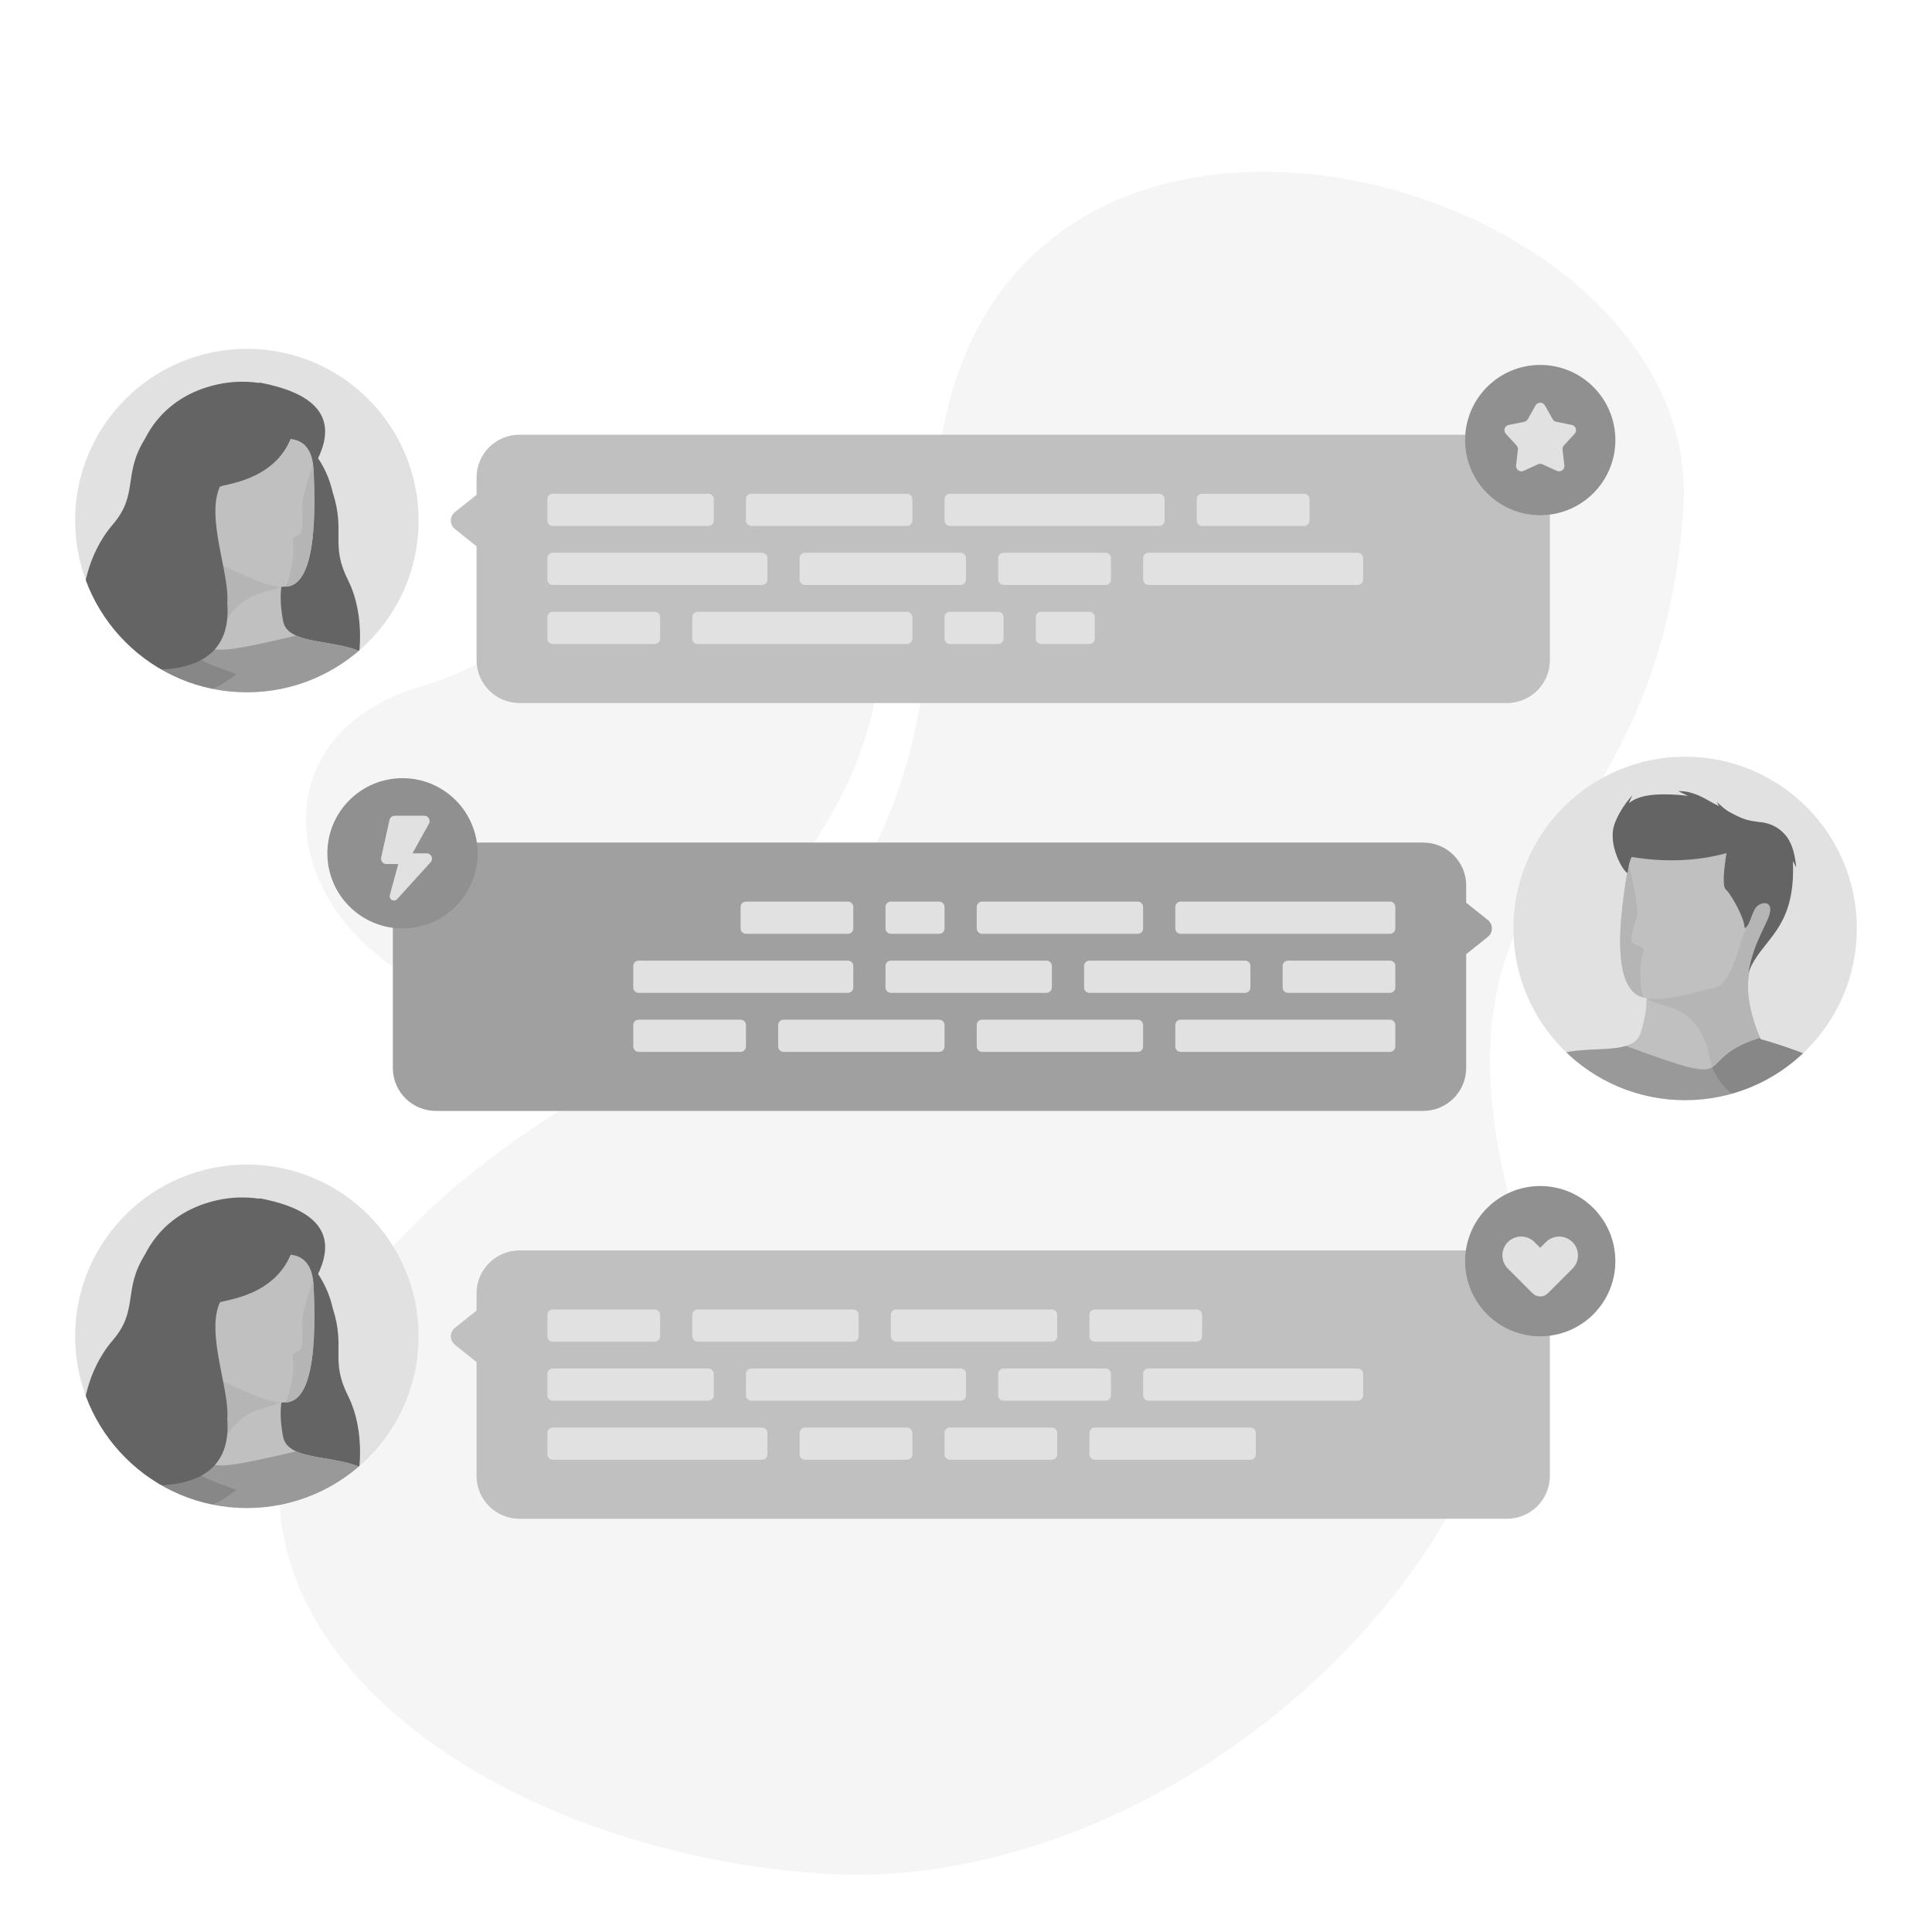
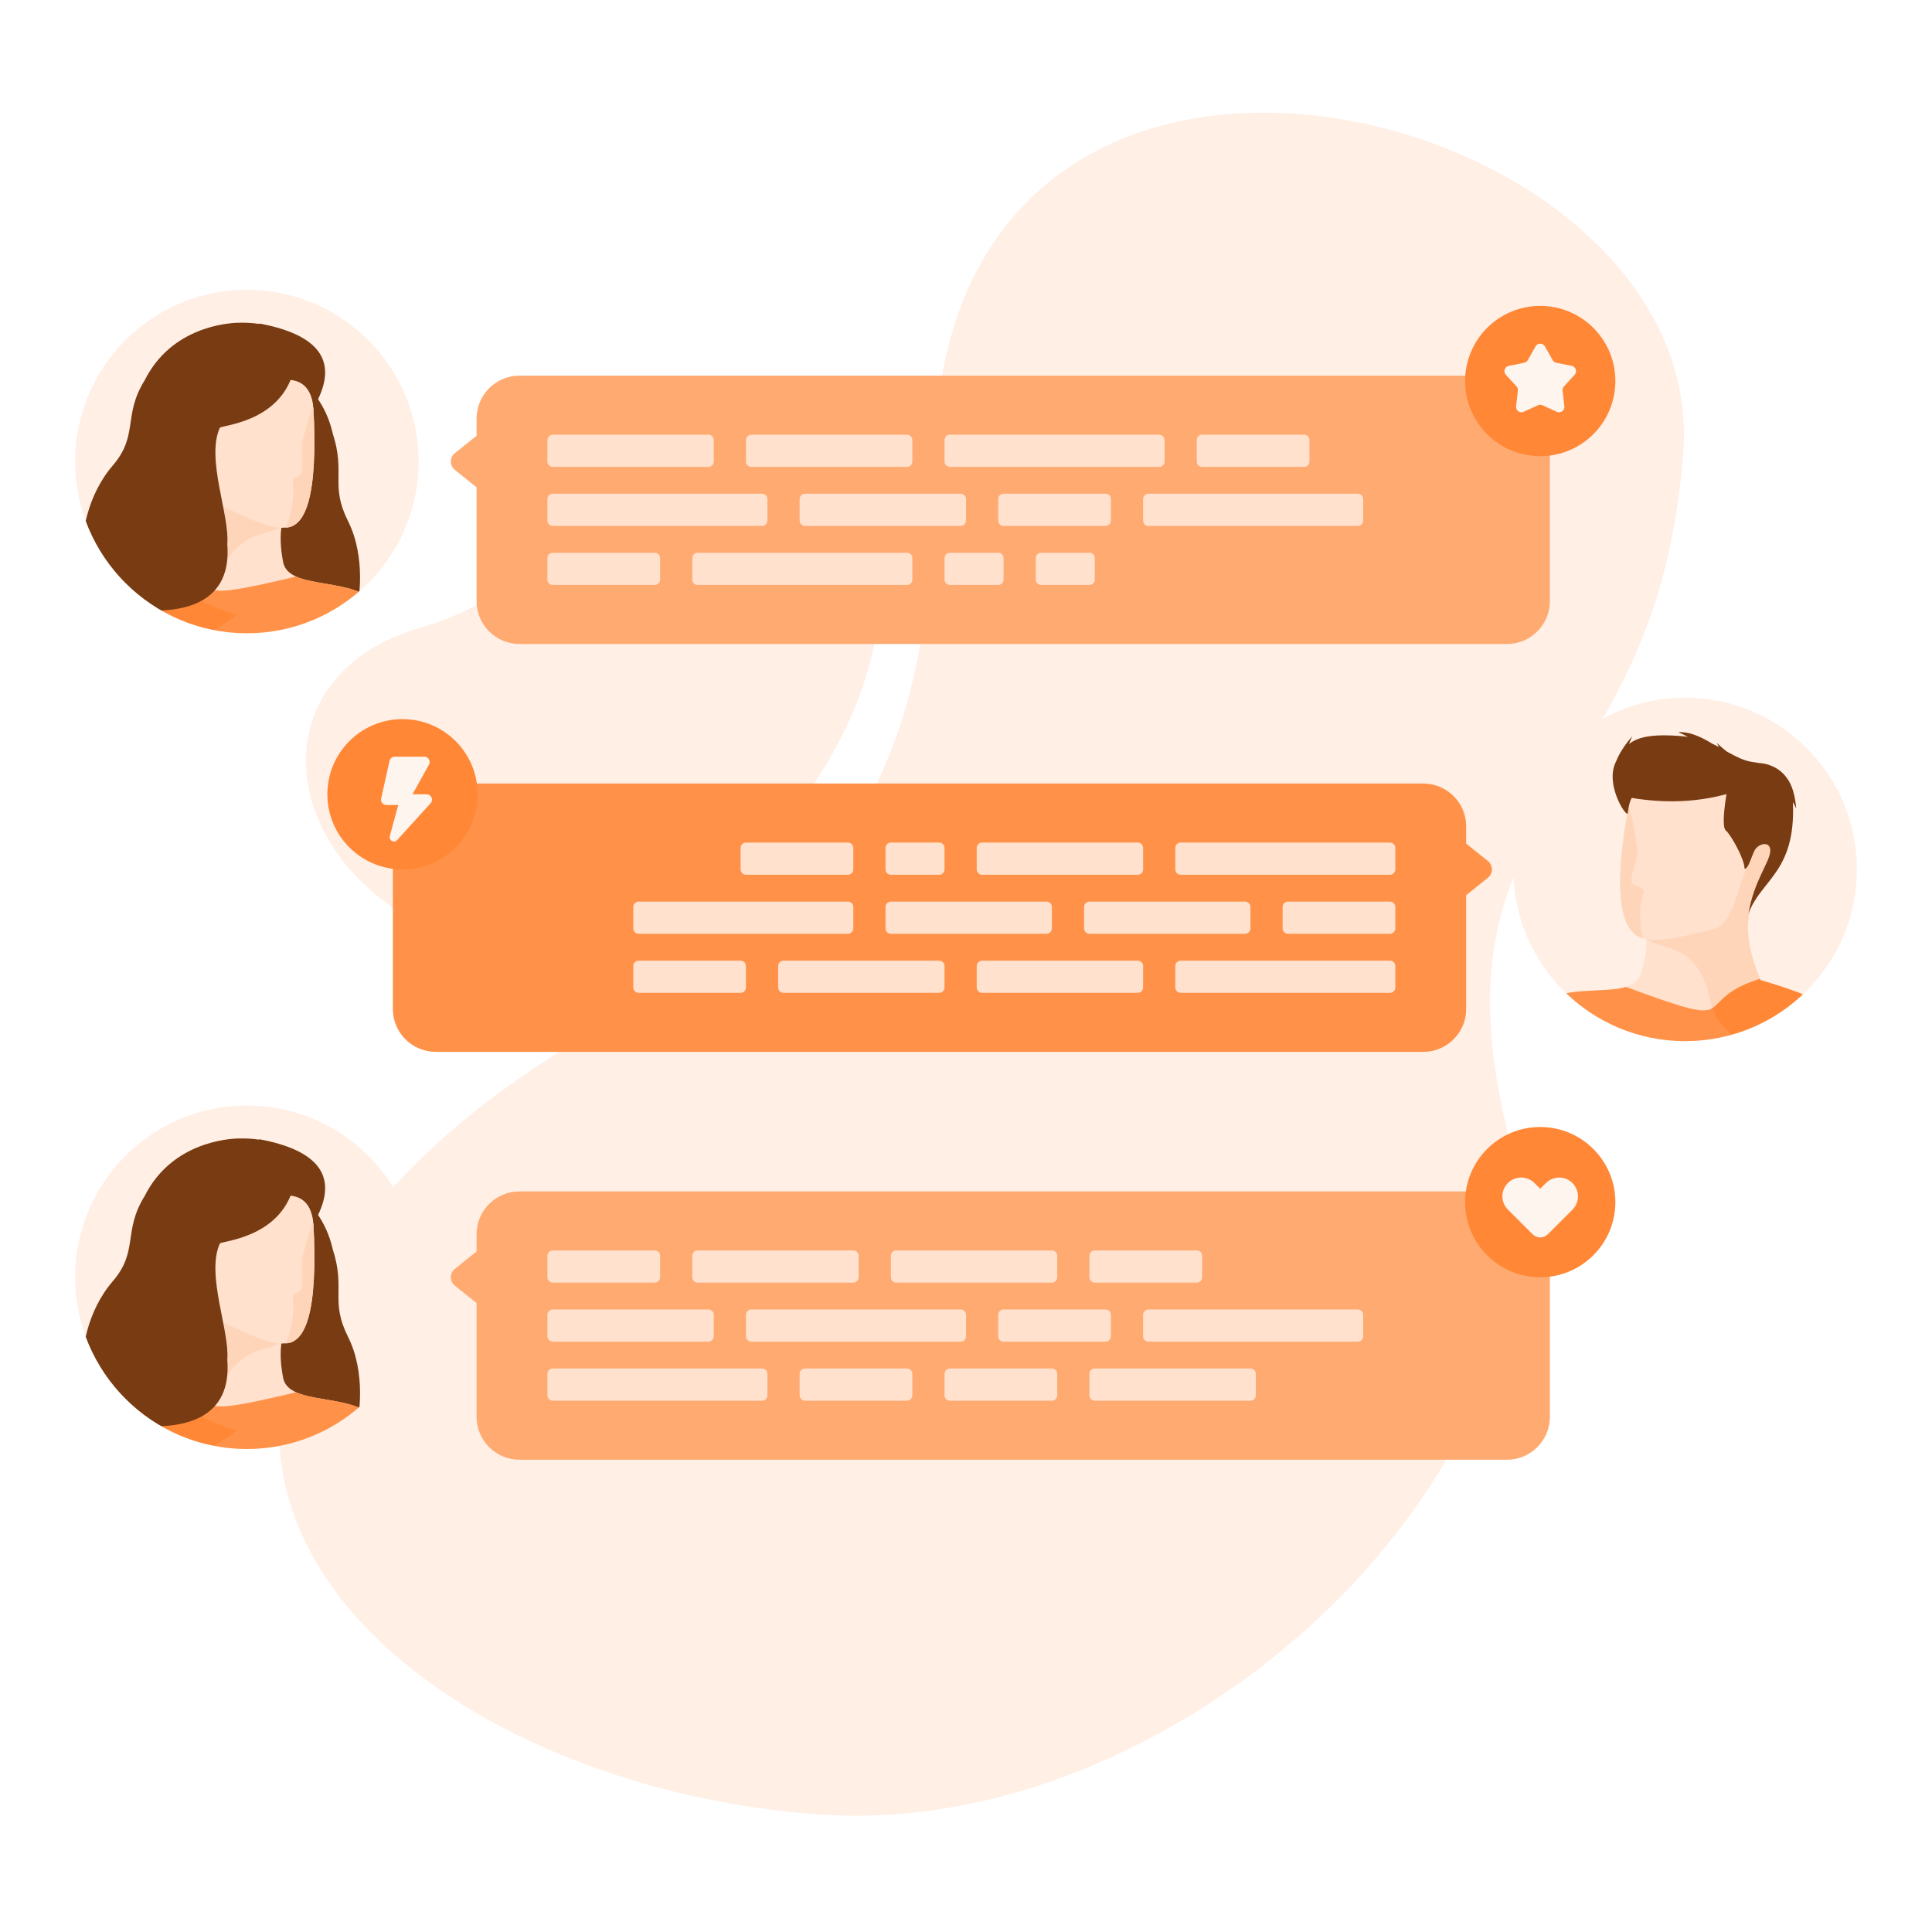
<svg xmlns="http://www.w3.org/2000/svg" xmlns:xlink="http://www.w3.org/1999/xlink" width="360px" height="360px" viewBox="0 0 360 360" version="1.1">
  <defs>
-     <path d="M90.346,116.861 C127.763,106.115 113.766,59.67 70.664,56.133 C27.562,52.595 -14.784,120.702 14.943,148.31 C44.671,175.917 52.928,127.607 90.346,116.861 Z" id="path-1" />
-     <circle id="path-3" cx="32" cy="32" r="32" />
-     <path d="M21.138,18.542 C22.157,21.125 22.008,24.451 20.691,28.52 C18.715,34.622 3,27.734 0.854,37.42 C-1.293,47.105 23.506,48.724 30.151,48.062 C34.58,47.621 42.222,47.826 53.077,48.678 C59.768,49.413 63.061,47.366 62.957,42.537 C62.853,37.709 56.22,33.407 43.06,29.632 C40.868,24.515 40.209,20.139 41.084,16.506 C42.037,13.493 43.444,9.833 45.304,5.526 L45.304,0.186 L41.084,0.619 L35.008,8.493 L26.859,18.542 L22.997,16.506 L21.138,18.542 Z" id="path-5" />
-     <path d="M14.236,2.623 C38.738,11.727 25.637,5.379 41.047,1.087 C58.345,-3.73 50.359,21.193 38.876,23.927 C17.663,28.978 -18.88,-1.66 13.552,1.396 L14.236,2.623 Z" id="path-7" />
-     <path d="M2.168,5.23 C-1.119,22.064 -0.425,30.691 4.251,31.109 C7.565,31.908 14.439,28.892 17.209,28.324 C19.056,27.945 20.771,25.363 22.354,20.577 L27.223,8.306 L15.18,0 L3.871,0.856 L2.168,5.23 Z" id="path-9" />
-     <circle id="path-11" cx="32" cy="32" r="32" />
-     <path d="M21.138,18.542 C22.157,21.125 22.008,24.451 20.691,28.52 C18.715,34.622 3,27.734 0.854,37.42 C-1.293,47.105 23.506,48.724 30.151,48.062 C34.58,47.621 42.222,47.826 53.077,48.678 C59.768,49.413 63.061,47.366 62.957,42.537 C62.853,37.709 56.22,33.407 43.06,29.632 C40.868,24.515 40.209,20.139 41.084,16.506 C42.037,13.493 43.444,9.833 45.304,5.526 L45.304,0.186 L41.084,0.619 L35.008,8.493 L26.859,18.542 L22.997,16.506 L21.138,18.542 Z" id="path-13" />
-     <path d="M14.236,29.623 C38.738,38.727 25.637,32.379 41.047,28.087 C58.345,23.27 50.359,48.193 38.876,50.927 C17.663,55.978 -18.88,25.34 13.552,28.396 L14.236,29.623 Z" id="path-15" />
-     <path d="M2.675,5.025 C-0.444,21.499 0.537,30.144 5.617,30.961 C8.931,31.76 15.671,29.643 18.441,29.074 C20.288,28.695 21.926,25.863 23.354,20.577 L28.223,8.306 L16.18,0 L4.753,1.388 L2.675,5.025 Z" id="path-17" />
-     <circle id="path-19" cx="32" cy="32" r="32" />
-     <path d="M21.138,18.542 C22.157,21.125 22.008,24.451 20.691,28.52 C18.715,34.622 3,27.734 0.854,37.42 C-1.293,47.105 23.506,48.724 30.151,48.062 C34.58,47.621 42.222,47.826 53.077,48.678 C59.768,49.413 63.061,47.366 62.957,42.537 C62.853,37.709 56.22,33.407 43.06,29.632 C40.868,24.515 40.209,20.139 41.084,16.506 C42.037,13.493 43.444,9.833 45.304,5.526 L45.304,0.186 L41.084,0.619 L35.008,8.493 L26.859,18.542 L22.997,16.506 L21.138,18.542 Z" id="path-21" />
-     <path d="M14.236,2.623 C38.738,11.727 25.637,5.379 41.047,1.087 C58.345,-3.73 50.359,21.193 38.876,23.927 C17.663,28.978 -18.88,-1.66 13.552,1.396 L14.236,2.623 Z" id="path-23" />
-     <path d="M2.168,5.23 C-1.119,22.064 -0.425,30.691 4.251,31.109 C7.565,31.908 14.439,28.892 17.209,28.324 C19.056,27.945 20.771,25.363 22.354,20.577 L27.223,8.306 L15.18,0 L3.871,0.856 L2.168,5.23 Z" id="path-25" />
+     <circle id="path-1" cx="32" cy="32" r="32" />
+     <path d="M21.138,18.542 C22.157,21.125 22.008,24.451 20.691,28.52 C18.715,34.622 3,27.734 0.854,37.42 C-1.293,47.105 23.506,48.724 30.151,48.062 C34.58,47.621 42.222,47.826 53.077,48.678 C59.768,49.413 63.061,47.366 62.957,42.537 C62.853,37.709 56.22,33.407 43.06,29.632 C40.868,24.515 40.209,20.139 41.084,16.506 C42.037,13.493 43.444,9.833 45.304,5.526 L45.304,0.186 L41.084,0.619 L35.008,8.493 L26.859,18.542 L22.997,16.506 L21.138,18.542 Z" id="path-3" />
+     <path d="M14.236,2.623 C38.738,11.727 25.637,5.379 41.047,1.087 C58.345,-3.73 50.359,21.193 38.876,23.927 C17.663,28.978 -18.88,-1.66 13.552,1.396 L14.236,2.623 Z" id="path-5" />
+     <path d="M2.168,5.23 C-1.119,22.064 -0.425,30.691 4.251,31.109 C7.565,31.908 14.439,28.892 17.209,28.324 C19.056,27.945 20.771,25.363 22.354,20.577 L27.223,8.306 L15.18,0 L3.871,0.856 L2.168,5.23 Z" id="path-7" />
+     <circle id="path-9" cx="32" cy="32" r="32" />
+     <path d="M21.138,18.542 C22.157,21.125 22.008,24.451 20.691,28.52 C18.715,34.622 3,27.734 0.854,37.42 C-1.293,47.105 23.506,48.724 30.151,48.062 C34.58,47.621 42.222,47.826 53.077,48.678 C59.768,49.413 63.061,47.366 62.957,42.537 C62.853,37.709 56.22,33.407 43.06,29.632 C40.868,24.515 40.209,20.139 41.084,16.506 C42.037,13.493 43.444,9.833 45.304,5.526 L45.304,0.186 L41.084,0.619 L35.008,8.493 L26.859,18.542 L22.997,16.506 L21.138,18.542 Z" id="path-11" />
+     <path d="M14.236,2.623 C38.738,11.727 25.637,5.379 41.047,1.087 C58.345,-3.73 50.359,21.193 38.876,23.927 C17.663,28.978 -18.88,-1.66 13.552,1.396 L14.236,2.623 Z" id="path-13" />
+     <path d="M2.675,5.025 C-0.444,21.499 0.537,30.144 5.617,30.961 C8.931,31.76 15.671,29.643 18.441,29.074 C20.288,28.695 21.926,25.863 23.354,20.577 L28.223,8.306 L16.18,0 L4.753,1.388 L2.675,5.025 Z" id="path-15" />
+     <circle id="path-17" cx="32" cy="32" r="32" />
+     <path d="M21.138,18.542 C22.157,21.125 22.008,24.451 20.691,28.52 C18.715,34.622 3,27.734 0.854,37.42 C-1.293,47.105 23.506,48.724 30.151,48.062 C34.58,47.621 42.222,47.826 53.077,48.678 C59.768,49.413 63.061,47.366 62.957,42.537 C62.853,37.709 56.22,33.407 43.06,29.632 C40.868,24.515 40.209,20.139 41.084,16.506 C42.037,13.493 43.444,9.833 45.304,5.526 L45.304,0.186 L41.084,0.619 L35.008,8.493 L26.859,18.542 L22.997,16.506 L21.138,18.542 Z" id="path-19" />
+     <path d="M14.236,2.623 C38.738,11.727 25.637,5.379 41.047,1.087 C58.345,-3.73 50.359,21.193 38.876,23.927 C17.663,28.978 -18.88,-1.66 13.552,1.396 L14.236,2.623 Z" id="path-21" />
+     <path d="M2.168,5.23 C-1.119,22.064 -0.425,30.691 4.251,31.109 C7.565,31.908 14.439,28.892 17.209,28.324 C19.056,27.945 20.771,25.363 22.354,20.577 L27.223,8.306 L15.18,0 L3.871,0.856 L2.168,5.23 Z" id="path-23" />
  </defs>
-   <g id="👨‍🏫-Illustration" stroke="none" stroke-width="1" fill="none" fill-rule="evenodd">
-     <g id="Artboard-2-Copy" transform="translate(-3879, -263)">
-       <g id="illustration-chat" transform="translate(3879, 263)">
+   <g id="--" stroke="none" stroke-width="1" fill="none" fill-rule="evenodd">
+     <g id="Artboard-2-Copy" transform="translate(-3604, -747)">
+       <g id="illustration-chat" transform="translate(3604, 747)">
        <rect id="Rectangle-3" fill="#FFFFFF" x="0" y="0" width="360" height="360" />
-         <g id="brick-wall-copy" transform="translate(52, 32)">
-           <path d="M139.628,251.641 C139.726,147.121 200.269,167.533 246.122,110.586 C291.976,53.639 229.081,4.87 160.767,0.219 C92.453,-4.433 18.077,66 33.009,128.025 C47.941,190.051 4.726,189.064 0.109,254.41 C-4.509,319.756 139.531,356.16 139.628,251.641 Z" id="Mask" fill="#F5F5F5" transform="translate(130.8875, 158.6681) scale(-1, -1) translate(-130.8875, -158.6681) " />
-           <mask id="mask-2" fill="white">
-             <use xlink:href="#path-1" />
-           </mask>
-           <use id="Mask-Copy-2" fill="#F5F5F5" transform="translate(58.49773, 106.3586) scale(-1, -1) translate(-58.49773, -106.3586) " xlink:href="#path-1" />
-         </g>
-         <g id="Group-8" transform="translate(14, 65)">
+         <g id="brick-wall-copy" transform="translate(52, 21)" fill="#FFEFE5">
+           <path d="M122.147,65.696 C122.244,-38.824 266.283,-2.42 261.666,62.926 C257.049,128.272 213.834,127.285 228.766,189.311 C243.698,251.336 169.322,321.769 101.008,317.118 C32.694,312.466 -30.201,263.698 15.653,206.75 C61.506,149.803 122.049,170.215 122.147,65.696 Z M26.65,95.856 C64.067,85.11 72.325,36.8 102.052,64.407 C131.78,92.015 89.433,160.122 46.332,156.585 C3.23,153.047 -10.767,106.602 26.65,95.856 Z" id="Combined-Shape" />
+         </g>
+         <g id="Group-8" transform="translate(14, 54)">
          <g id="Group-12-Copy-2">
-             <mask id="mask-4" fill="white">
-               <use xlink:href="#path-3" />
+             <mask id="mask-2" fill="white">
+               <use xlink:href="#path-1" />
            </mask>
-             <use id="Mask" fill="#E1E1E1" xlink:href="#path-3" />
-             <g id="Group-12" mask="url(#mask-4)">
+             <use id="Mask" fill="#FFEFE5" xlink:href="#path-1" />
+             <g id="Group-12" mask="url(#mask-2)">
              <g transform="translate(29.43906, 37.99627) scale(-1, 1) rotate(-7) translate(-29.43906, -37.99627) translate(-2.060935, 4.996273)">
-                 <path d="M41.717,14.753 C43.173,5.051 32.413,6.605 30.439,6.89 C28.465,7.174 18.195,9.152 14.442,19.602 C11.131,26.717 13.794,29.194 9.64,35.432 C5.487,41.669 5.62,50.045 6.196,52.866 C6.771,55.686 7.084,61.728 16.417,61.347 C25.75,60.967 34.179,57.224 32.002,46.683 C31.822,41.338 27.501,32.76 29.395,26.74 C29.52,26.241 40.261,24.454 41.717,14.753 Z" id="Path-3-Copy" fill="#646464" />
+                 <path d="M41.717,14.753 C43.173,5.051 32.413,6.605 30.439,6.89 C28.465,7.174 18.195,9.152 14.442,19.602 C11.131,26.717 13.794,29.194 9.64,35.432 C5.487,41.669 5.62,50.045 6.196,52.866 C6.771,55.686 7.084,61.728 16.417,61.347 C25.75,60.967 34.179,57.224 32.002,46.683 C31.822,41.338 27.501,32.76 29.395,26.74 C29.52,26.241 40.261,24.454 41.717,14.753 Z" id="Path-3-Copy" fill="#783B12" />
                <g id="Path-8" stroke-width="1" fill="none" transform="translate(-0, 16)">
-                   <mask id="mask-6" fill="white">
-                     <use xlink:href="#path-5" />
-                   </mask>
-                   <use id="Mask" fill="#C0C0C0" xlink:href="#path-5" />
-                   <path d="M20.706,21.402 C24.763,24.401 28.739,23.242 31.946,31.25 C32.57,32.808 33.519,33.897 34.293,35.479 C39.352,45.83 51.979,42.052 58.752,35.159 C66.228,27.549 44.924,-1.21 40.94,1.349 C38.156,3.136 34.548,9.521 31.965,11.579 C26.862,15.643 21.07,18.787 15.623,22.391 L20.706,21.402 Z" id="Path-7" fill="#B5B5B5" mask="url(#mask-6)" />
-                   <g id="Group-13" mask="url(#mask-6)">
+                   <mask id="mask-4" fill="white">
+                     <use xlink:href="#path-3" />
+                   </mask>
+                   <use id="Mask" fill="#FFE1CE" xlink:href="#path-3" />
+                   <path d="M20.706,21.402 C24.763,24.401 28.739,23.242 31.946,31.25 C32.57,32.808 33.519,33.897 34.293,35.479 C39.352,45.83 51.979,42.052 58.752,35.159 C66.228,27.549 44.924,-1.21 40.94,1.349 C38.156,3.136 34.548,9.521 31.965,11.579 C26.862,15.643 21.07,18.787 15.623,22.391 L20.706,21.402 Z" id="Path-7" fill="#FFD5BA" mask="url(#mask-4)" />
+                   <g id="Group-13" mask="url(#mask-4)">
                    <g transform="translate(3, 28)">
-                       <mask id="mask-8" fill="white">
-                         <use xlink:href="#path-7" />
+                       <mask id="mask-6" fill="white">
+                         <use xlink:href="#path-5" />
                      </mask>
-                       <use id="Path-4" stroke="none" fill="#999999" fill-rule="evenodd" xlink:href="#path-7" />
-                       <path d="M22.39,-12.124 C17.728,-5.484 21.861,7.391 22.635,8.973 C27.694,19.324 40.321,15.546 47.094,8.653 C52.078,3.58 43.843,-3.346 22.39,-12.124 Z" id="Path-7" stroke="none" fill="#878787" fill-rule="evenodd" mask="url(#mask-8)" transform="translate(34.3548, 1.622265) rotate(-31) translate(-34.3548, -1.622265) " />
+                       <use id="Path-4" stroke="none" fill="#FF9248" fill-rule="evenodd" xlink:href="#path-5" />
+                       <path d="M22.39,-12.124 C17.728,-5.484 21.861,7.391 22.635,8.973 C27.694,19.324 40.321,15.546 47.094,8.653 C52.078,3.58 43.843,-3.346 22.39,-12.124 Z" id="Path-7" stroke="none" fill="#FF8736" fill-rule="evenodd" mask="url(#mask-6)" transform="translate(34.3548, 1.622265) rotate(-31) translate(-34.3548, -1.622265) " />
                    </g>
                  </g>
                </g>
                <g id="Path-10" stroke-width="1" fill="none" transform="translate(17, 7)">
-                   <mask id="mask-10" fill="white">
-                     <use xlink:href="#path-9" />
-                   </mask>
-                   <use id="Mask" fill="#C0C0C0" xlink:href="#path-9" />
-                   <path d="M-3.901,34.158 C15.843,46.886 0.615,34.507 3.766,22.374 C3.696,21.272 2.461,21.576 2.337,20.479 C2.133,18.671 3.038,15.919 2.792,14.116 C-1.348,-16.197 -5.059,33.471 -5.765,14.302 L-3.901,34.158 Z" fill="#B5B5B5" mask="url(#mask-10)" />
-                 </g>
-                 <path d="M58.129,9.126 C59.585,-0.576 48.825,0.978 46.851,1.263 C44.877,1.547 34.607,3.525 30.853,13.976 C27.543,21.09 31.013,24.285 26.86,30.522 C22.706,36.76 22.692,44.191 23.267,47.012 C23.843,49.833 25.371,57.053 34.704,56.673 C44.037,56.292 51.998,52.939 49.82,42.399 C49.64,37.054 43.913,27.133 45.807,21.113 C45.931,20.614 56.673,18.828 58.129,9.126 Z" id="Path-3" fill="#646464" transform="translate(40.63179, 28.84362) scale(-1, 1) translate(-40.63179, -28.84362) " />
-                 <path d="M17.174,0.924 C28.998,1.657 32.98,6.448 29.121,15.3 C28.172,10.898 25.379,9.622 20.743,11.47 L17.174,0.924 Z" id="Path-11" fill="#646464" transform="translate(23.85982, 8.112323) scale(-1, 1) translate(-23.85982, -8.112323) " />
+                   <mask id="mask-8" fill="white">
+                     <use xlink:href="#path-7" />
+                   </mask>
+                   <use id="Mask" fill="#FFE1CE" xlink:href="#path-7" />
+                   <path d="M-3.901,34.158 C15.843,46.886 0.615,34.507 3.766,22.374 C3.696,21.272 2.461,21.576 2.337,20.479 C2.133,18.671 3.038,15.919 2.792,14.116 C-1.348,-16.197 -5.059,33.471 -5.765,14.302 L-3.901,34.158 Z" fill="#FFD5BA" mask="url(#mask-8)" />
+                 </g>
+                 <path d="M58.129,9.126 C59.585,-0.576 48.825,0.978 46.851,1.263 C44.877,1.547 34.607,3.525 30.853,13.976 C27.543,21.09 31.013,24.285 26.86,30.522 C22.706,36.76 22.692,44.191 23.267,47.012 C23.843,49.833 25.371,57.053 34.704,56.673 C44.037,56.292 51.998,52.939 49.82,42.399 C49.64,37.054 43.913,27.133 45.807,21.113 C45.931,20.614 56.673,18.828 58.129,9.126 Z" id="Path-3" fill="#783B12" transform="translate(40.63179, 28.84362) scale(-1, 1) translate(-40.63179, -28.84362) " />
+                 <path d="M17.174,0.924 C28.998,1.657 32.98,6.448 29.121,15.3 C28.172,10.898 25.379,9.622 20.743,11.47 L17.174,0.924 Z" id="Path-11" fill="#783B12" transform="translate(23.85982, 8.112323) scale(-1, 1) translate(-23.85982, -8.112323) " />
              </g>
            </g>
          </g>
          <g id="Group-14" transform="translate(70, 3)">
-             <path d="M4.799,24.2 L0.751,27.438 L0.751,27.438 C0.635,27.531 0.531,27.635 0.438,27.751 C-0.252,28.613 -0.112,29.872 0.751,30.562 L0.751,30.562 L4.799,33.8 L4.799,55 C4.799,59.418 8.38,63 12.799,63 L196.799,63 C201.217,63 204.799,59.418 204.799,55 L204.799,21 C204.799,16.582 201.217,13 196.799,13 L12.799,13 L12.799,13 C8.38,13 4.799,16.582 4.799,21 L4.799,21 L4.799,24.2 Z" id="Combined-Shape" fill="#C0C0C0" />
+             <path d="M4.799,24.2 L0.751,27.438 L0.751,27.438 C0.635,27.531 0.531,27.635 0.438,27.751 C-0.252,28.613 -0.112,29.872 0.751,30.562 L0.751,30.562 L4.799,33.8 L4.799,55 C4.799,59.418 8.38,63 12.799,63 L196.799,63 C201.217,63 204.799,59.418 204.799,55 L204.799,21 C204.799,16.582 201.217,13 196.799,13 L12.799,13 L12.799,13 C8.38,13 4.799,16.582 4.799,21 L4.799,21 L4.799,24.2 Z" id="Combined-Shape" fill="#FFAA71" />
            <g id="Group-6-Copy-2" transform="translate(189, 0)">
-               <circle id="Oval-6" fill="#909090" cx="14" cy="14" r="14" />
-               <path d="M13.584,18.51 L10.911,19.734 L10.911,19.734 C10.409,19.964 9.815,19.743 9.586,19.241 C9.51,19.075 9.48,18.891 9.501,18.71 L9.839,15.79 L9.839,15.79 C9.872,15.501 9.778,15.212 9.582,14.998 L7.592,12.834 L7.592,12.834 C7.219,12.427 7.245,11.795 7.652,11.421 C7.786,11.297 7.952,11.213 8.131,11.177 L11.012,10.596 L11.012,10.596 C11.297,10.538 11.543,10.36 11.685,10.106 L13.129,7.546 L13.129,7.546 C13.4,7.064 14.01,6.894 14.491,7.165 C14.65,7.255 14.782,7.387 14.871,7.546 L16.315,10.106 L16.315,10.106 C16.457,10.36 16.703,10.538 16.988,10.596 L19.869,11.177 L19.869,11.177 C20.411,11.286 20.761,11.814 20.652,12.355 C20.616,12.534 20.531,12.7 20.408,12.834 L18.418,14.998 L18.418,14.998 C18.222,15.212 18.128,15.501 18.161,15.79 L18.499,18.71 L18.499,18.71 C18.562,19.258 18.169,19.754 17.62,19.818 C17.439,19.839 17.255,19.81 17.089,19.734 L14.416,18.51 L14.416,18.51 C14.152,18.39 13.848,18.39 13.584,18.51 Z" id="Star" fill="#E1E1E1" />
-             </g>
-             <g id="Group-9" transform="translate(18, 24)" fill="#E1E1E1">
+               <circle id="Oval-6" fill="#FF8736" cx="14" cy="14" r="14" />
+               <path d="M13.584,18.51 L10.911,19.734 L10.911,19.734 C10.409,19.964 9.815,19.743 9.586,19.241 C9.51,19.075 9.48,18.891 9.501,18.71 L9.839,15.79 L9.839,15.79 C9.872,15.501 9.778,15.212 9.582,14.998 L7.592,12.834 L7.592,12.834 C7.219,12.427 7.245,11.795 7.652,11.421 C7.786,11.297 7.952,11.213 8.131,11.177 L11.012,10.596 L11.012,10.596 C11.297,10.538 11.543,10.36 11.685,10.106 L13.129,7.546 L13.129,7.546 C13.4,7.064 14.01,6.894 14.491,7.165 C14.65,7.255 14.782,7.387 14.871,7.546 L16.315,10.106 L16.315,10.106 C16.457,10.36 16.703,10.538 16.988,10.596 L19.869,11.177 L19.869,11.177 C20.411,11.286 20.761,11.814 20.652,12.355 C20.616,12.534 20.531,12.7 20.408,12.834 L18.418,14.998 L18.418,14.998 C18.222,15.212 18.128,15.501 18.161,15.79 L18.499,18.71 L18.499,18.71 C18.562,19.258 18.169,19.754 17.62,19.818 C17.439,19.839 17.255,19.81 17.089,19.734 L14.416,18.51 L14.416,18.51 C14.152,18.39 13.848,18.39 13.584,18.51 Z" id="Star" fill="#FFF5EF" />
+             </g>
+             <g id="Group-9" transform="translate(18, 24)" fill="#FFE1CE">
              <rect id="Rectangle-16" x="0" y="0" width="31" height="6" rx="1" />
              <rect id="Rectangle-16-Copy-4" x="0" y="11" width="41" height="6" rx="1" />
              <rect id="Rectangle-16-Copy" x="37" y="0" width="31" height="6" rx="1" />
              <rect id="Rectangle-16-Copy-5" x="84" y="11" width="21" height="6" rx="1" />
              <rect id="Rectangle-16-Copy-2" x="74" y="0" width="41" height="6" rx="1" />
              <rect id="Rectangle-16-Copy-6" x="47" y="11" width="31" height="6" rx="1" />
              <rect id="Rectangle-16-Copy-3" x="121" y="0" width="21" height="6" rx="1" />
              <rect id="Rectangle-16-Copy-7" x="111" y="11" width="41" height="6" rx="1" />
              <rect id="Rectangle-16-Copy-11" x="0" y="22" width="21" height="6" rx="1" />
              <rect id="Rectangle-16-Copy-10" x="27" y="22" width="41" height="6" rx="1" />
              <rect id="Rectangle-16-Copy-9" x="74" y="22" width="11" height="6" rx="1" />
              <rect id="Rectangle-16-Copy-8" x="91" y="22" width="11" height="6" rx="1" />
            </g>
          </g>
        </g>
-         <g id="Group-8-Copy" transform="translate(203.5, 174) scale(-1, 1) translate(-203.5, -174) translate(61, 141)">
+         <g id="Group-8-Copy" transform="translate(203.5, 163) scale(-1, 1) translate(-203.5, -163) translate(61, 130)">
          <g id="Group-12-Copy">
-             <mask id="mask-12" fill="white">
-               <use xlink:href="#path-11" />
+             <mask id="mask-10" fill="white">
+               <use xlink:href="#path-9" />
            </mask>
-             <use id="Mask" fill="#E1E1E1" xlink:href="#path-11" />
-             <g id="Group-12" mask="url(#mask-12)">
-               <g transform="translate(29.5, 38.5) scale(-1, 1) translate(-29.5, -38.5) translate(-2, 5)">
-                 <g id="Path-8" stroke-width="1" fill="none" transform="translate(0, 18)">
-                   <mask id="mask-14" fill="white">
-                     <use xlink:href="#path-13" />
-                   </mask>
-                   <use id="Mask" fill="#C0C0C0" xlink:href="#path-13" />
-                   <path d="M20.706,21.402 C24.763,24.401 29.668,22.391 32.875,30.399 C33.499,31.957 33.519,33.897 34.293,35.479 C39.352,45.83 51.979,42.052 58.752,35.159 C66.228,27.549 44.924,-1.21 40.94,1.349 C38.156,3.136 34.548,9.521 31.965,11.579 C26.862,15.643 21.07,18.787 15.623,22.391 L20.706,21.402 Z" id="Path-7" fill="#B5B5B5" mask="url(#mask-14)" />
-                   <g id="Group-13" mask="url(#mask-14)">
-                     <g transform="translate(3, 1)">
-                       <mask id="mask-16" fill="white">
-                         <use xlink:href="#path-15" />
+             <use id="Mask" fill="#FFEFE5" xlink:href="#path-9" />
+             <g id="Group-12" mask="url(#mask-10)">
+               <g transform="translate(29.5, 39) scale(-1, 1) translate(-29.5, -39) translate(-2, 6)">
+                 <g id="Path-8" stroke-width="1" fill="none" transform="translate(0, 17)">
+                   <mask id="mask-12" fill="white">
+                     <use xlink:href="#path-11" />
+                   </mask>
+                   <use id="Mask" fill="#FFE1CE" xlink:href="#path-11" />
+                   <path d="M20.706,21.402 C24.763,24.401 29.668,22.391 32.875,30.399 C33.499,31.957 33.519,33.897 34.293,35.479 C39.352,45.83 51.979,42.052 58.752,35.159 C66.228,27.549 44.924,-1.21 40.94,1.349 C38.156,3.136 34.548,9.521 31.965,11.579 C26.862,15.643 21.07,18.787 15.623,22.391 L20.706,21.402 Z" id="Path-7" fill="#FFD5BA" mask="url(#mask-12)" />
+                   <g id="Group-13" mask="url(#mask-12)">
+                     <g transform="translate(3, 28)">
+                       <mask id="mask-14" fill="white">
+                         <use xlink:href="#path-13" />
                      </mask>
-                       <use id="Path-4" stroke="none" fill="#999999" fill-rule="evenodd" xlink:href="#path-15" />
-                       <path d="M17.706,20.402 C21.763,23.401 26.668,21.391 29.875,29.399 C30.499,30.957 30.519,32.897 31.293,34.479 C36.352,44.83 48.979,41.052 55.752,34.159 C63.228,26.549 41.924,-2.21 37.94,0.349 C35.156,2.136 31.548,8.521 28.965,10.579 C23.862,14.643 18.07,17.787 12.623,21.391 L17.706,20.402 Z" id="Path-7" stroke="none" fill="#878787" fill-rule="evenodd" mask="url(#mask-16)" />
+                       <use id="Path-4" stroke="none" fill="#FF9248" fill-rule="evenodd" xlink:href="#path-13" />
+                       <path d="M17.706,-6.598 C21.763,-3.599 26.668,-5.609 29.875,2.399 C30.499,3.957 30.519,5.897 31.293,7.479 C36.352,17.83 48.979,14.052 55.752,7.159 C63.228,-0.451 41.924,-29.21 37.94,-26.651 C35.156,-24.864 31.548,-18.479 28.965,-16.421 C23.862,-12.357 18.07,-9.213 12.623,-5.609 L17.706,-6.598 Z" id="Path-7" stroke="none" fill="#FF8736" fill-rule="evenodd" mask="url(#mask-14)" />
                    </g>
                  </g>
                </g>
-                 <g id="Path-10" stroke-width="1" fill="none" transform="translate(16, 9)">
-                   <mask id="mask-18" fill="white">
-                     <use xlink:href="#path-17" />
-                   </mask>
-                   <use id="Mask" fill="#C0C0C0" xlink:href="#path-17" />
-                   <path d="M-2.188,34.728 C17.556,47.456 1.175,34.141 5.316,22.139 C5.246,21.037 3.147,21.373 3.023,20.276 C2.818,18.468 4.342,16.104 4.096,14.302 C-0.044,-16.011 -4.059,33.471 -4.765,14.302 L-2.188,34.728 Z" fill="#B5B5B5" mask="url(#mask-18)" />
-                 </g>
-                 <path d="M36.707,12.97 C31.168,14.477 25.276,14.712 19.031,13.677 C18.616,14.535 18.499,15.137 18.279,16.632 C17.709,16.833 14.211,11.181 15.993,7.178 C17.775,3.175 20.105,1.8 26.436,2.043 C32.768,2.285 34.599,3.872 37.292,5.326 C39.984,6.779 40.665,6.877 42.78,7.178 C45.015,7.262 49.363,8.911 49.082,14.601 C49.633,27.502 43.107,28.917 40.818,35.197 C41.779,29.24 44.69,25.762 44.859,23.681 C45.028,21.6 42.635,22.122 41.953,23.45 C41.272,24.778 40.767,26.981 40.069,26.88 C40.1,25.152 37.686,20.87 36.707,19.852 C36.018,19.525 36.018,17.231 36.707,12.97 Z" id="Path-5" fill="#646464" />
-                 <path d="M20.127,2.061 C21.934,1.947 24.078,2.385 26.556,3.376 C22.17,2.955 20.649,3.687 20.169,3.918" id="Path-6" fill="#646464" transform="translate(23.34147, 2.980332) rotate(-20) translate(-23.34147, -2.980332) " />
-                 <path d="M45.226,11.813 C46.86,11.393 49.003,11.831 51.655,13.128 C47.269,12.708 45.748,13.439 45.268,13.67" id="Path-6-Copy-2" fill="#646464" transform="translate(48.44036, 12.66472) rotate(59) translate(-48.44036, -12.66472) " />
-                 <path d="M33.938,4.92 C35.572,4.5 37.715,4.938 40.367,6.235 C35.981,5.815 34.46,6.546 33.98,6.777" id="Path-6-Copy-3" fill="#646464" transform="translate(37.15244, 5.771723) scale(-1, -1) rotate(38) translate(-37.15244, -5.771723) " />
-                 <path d="M27.433,1.887 C30.395,1.721 32.612,2.119 34.082,3.082 C29.696,2.661 28.045,3.503 27.566,3.734" id="Path-6-Copy-4" fill="#646464" transform="translate(30.75761, 2.792232) scale(-1, 1) rotate(-29) translate(-30.75761, -2.792232) " />
-                 <path d="M14.516,4.168 C16.324,4.054 18.467,4.493 20.946,5.483 C16.56,5.063 15.039,5.794 14.559,6.025" id="Path-6-Copy" fill="#646464" transform="translate(17.73124, 5.087754) rotate(-71) translate(-17.73124, -5.087754) " />
+                 <g id="Path-10" stroke-width="1" fill="none" transform="translate(16, 8)">
+                   <mask id="mask-16" fill="white">
+                     <use xlink:href="#path-15" />
+                   </mask>
+                   <use id="Mask" fill="#FFE1CE" xlink:href="#path-15" />
+                   <path d="M-2.188,34.728 C17.556,47.456 1.175,34.141 5.316,22.139 C5.246,21.037 3.147,21.373 3.023,20.276 C2.818,18.468 4.342,16.104 4.096,14.302 C-0.044,-16.011 -4.059,33.471 -4.765,14.302 L-2.188,34.728 Z" fill="#FFD5BA" mask="url(#mask-16)" />
+                 </g>
+                 <path d="M18.535,2.632 C20.203,1.348 22.576,0.895 26.436,1.043 C27.606,1.087 28.621,1.178 29.517,1.305 C28.994,1.024 28.395,0.732 27.71,0.434 C29.446,0.306 31.553,1.017 34.031,2.566 C34.481,2.771 34.899,2.987 35.304,3.208 C35.169,2.958 35.036,2.698 34.905,2.427 C35.581,3.068 36.188,3.59 36.73,4.015 C36.914,4.119 37.101,4.223 37.292,4.326 C39.984,5.779 40.665,5.877 42.78,6.178 C44.189,6.231 46.439,6.906 47.839,8.825 C48.848,10.048 49.468,11.993 49.699,14.659 C49.489,14.22 49.286,13.819 49.089,13.451 C49.087,13.501 49.085,13.551 49.082,13.601 C49.633,26.502 43.107,27.917 40.818,34.197 C41.779,28.24 44.69,24.762 44.859,22.681 C45.028,20.6 42.635,21.122 41.953,22.45 C41.272,23.778 40.767,25.981 40.069,25.88 C40.1,24.152 37.686,19.87 36.707,18.852 C36.018,18.525 36.018,16.231 36.707,11.97 C31.168,13.477 25.276,13.712 19.031,12.677 C18.616,13.535 18.499,14.137 18.279,15.632 C17.709,15.833 14.211,10.181 15.993,6.178 C16.046,6.06 16.099,5.945 16.152,5.831 C16.735,4.371 17.735,2.819 19.152,1.177 C18.913,1.701 18.709,2.185 18.535,2.632 Z" id="Combined-Shape" fill="#783B12" />
              </g>
            </g>
          </g>
          <g id="Group-10" transform="translate(68, 4)">
-             <path d="M4.799,23.2 L0.751,26.438 L0.751,26.438 C0.635,26.531 0.531,26.635 0.438,26.751 C-0.252,27.613 -0.112,28.872 0.751,29.562 L0.751,29.562 L4.799,32.8 L4.799,54 C4.799,58.418 8.38,62 12.799,62 L196.799,62 C201.217,62 204.799,58.418 204.799,54 L204.799,20 C204.799,15.582 201.217,12 196.799,12 L12.799,12 L12.799,12 C8.38,12 4.799,15.582 4.799,20 L4.799,20 L4.799,23.2 Z" id="Combined-Shape" fill="#A0A0A0" />
+             <path d="M4.799,23.2 L0.751,26.438 L0.751,26.438 C0.635,26.531 0.531,26.635 0.438,26.751 C-0.252,27.613 -0.112,28.872 0.751,29.562 L0.751,29.562 L4.799,32.8 L4.799,54 C4.799,58.418 8.38,62 12.799,62 L196.799,62 C201.217,62 204.799,58.418 204.799,54 L204.799,20 C204.799,15.582 201.217,12 196.799,12 L12.799,12 L12.799,12 C8.38,12 4.799,15.582 4.799,20 L4.799,20 L4.799,23.2 Z" id="Combined-Shape" fill="#FF9248" />
            <g id="Group-6-Copy-4" transform="translate(203, 14) scale(-1, 1) translate(-203, -14) translate(189, 0)">
-               <circle id="Oval-6" fill="#909090" cx="14" cy="14" r="14" />
-               <path d="M15.864,14 L18.928,8.486 C19.011,8.337 19.054,8.17 19.054,8 C19.054,7.448 18.606,7 18.054,7 L18.054,7 L12.556,7 L12.556,7 C12.087,7 11.681,7.326 11.579,7.783 L11.579,7.783 L10.024,14.783 C10.008,14.854 10,14.927 10,15 C10,15.552 10.448,16 11,16 L13.21,16 L11.636,21.789 C11.557,22.079 11.647,22.389 11.87,22.591 C12.197,22.888 12.703,22.864 13,22.537 L13,22.537 L19.235,15.672 C19.402,15.488 19.494,15.249 19.494,15 C19.494,14.448 19.047,14 18.494,14 L18.494,14 L15.864,14 Z" id="Combined-Shape" fill="#E1E1E1" />
-             </g>
-             <g id="Group-9" transform="translate(18, 23)" fill="#E1E1E1">
+               <circle id="Oval-6" fill="#FF8736" cx="14" cy="14" r="14" />
+               <path d="M15.864,14 L18.928,8.486 C19.011,8.337 19.054,8.17 19.054,8 C19.054,7.448 18.606,7 18.054,7 L18.054,7 L12.556,7 L12.556,7 C12.087,7 11.681,7.326 11.579,7.783 L11.579,7.783 L10.024,14.783 C10.008,14.854 10,14.927 10,15 C10,15.552 10.448,16 11,16 L13.21,16 L11.636,21.789 C11.557,22.079 11.647,22.389 11.87,22.591 C12.197,22.888 12.703,22.864 13,22.537 L13,22.537 L19.235,15.672 C19.402,15.488 19.494,15.249 19.494,15 C19.494,14.448 19.047,14 18.494,14 L18.494,14 L15.864,14 Z" id="Combined-Shape" fill="#FFF5EF" />
+             </g>
+             <g id="Group-9" transform="translate(18, 23)" fill="#FFE1CE">
              <rect id="Rectangle-16" x="0" y="0" width="41" height="6" rx="1" />
              <rect id="Rectangle-16-Copy-4" x="0" y="11" width="21" height="6" rx="1" />
              <rect id="Rectangle-16-Copy" x="47" y="0" width="31" height="6" rx="1" />
              <rect id="Rectangle-16-Copy-5" x="64" y="11" width="31" height="6" rx="1" />
              <rect id="Rectangle-16-Copy-2" x="84" y="0" width="11" height="6" rx="1" />
              <rect id="Rectangle-16-Copy-6" x="27" y="11" width="31" height="6" rx="1" />
              <rect id="Rectangle-16-Copy-3" x="101" y="0" width="21" height="6" rx="1" />
              <rect id="Rectangle-16-Copy-7" x="101" y="11" width="41" height="6" rx="1" />
              <rect id="Rectangle-16-Copy-11" x="0" y="22" width="41" height="6" rx="1" />
              <rect id="Rectangle-16-Copy-10" x="47" y="22" width="31" height="6" rx="1" />
              <rect id="Rectangle-16-Copy-9" x="121" y="22" width="21" height="6" rx="1" />
              <rect id="Rectangle-16-Copy-8" x="84" y="22" width="31" height="6" rx="1" />
            </g>
          </g>
        </g>
-         <g id="Group-8-Copy-2" transform="translate(14, 217)">
+         <g id="Group-8-Copy-2" transform="translate(14, 206)">
          <g id="Group-12-Copy-2">
-             <mask id="mask-20" fill="white">
-               <use xlink:href="#path-19" />
+             <mask id="mask-18" fill="white">
+               <use xlink:href="#path-17" />
            </mask>
-             <use id="Mask" fill="#E1E1E1" xlink:href="#path-19" />
-             <g id="Group-12" mask="url(#mask-20)">
+             <use id="Mask" fill="#FFEFE5" xlink:href="#path-17" />
+             <g id="Group-12" mask="url(#mask-18)">
              <g transform="translate(29.43906, 37.99627) scale(-1, 1) rotate(-7) translate(-29.43906, -37.99627) translate(-2.060935, 4.996273)">
-                 <path d="M41.717,14.753 C43.173,5.051 32.413,6.605 30.439,6.89 C28.465,7.174 18.195,9.152 14.442,19.602 C11.131,26.717 13.794,29.194 9.64,35.432 C5.487,41.669 5.62,50.045 6.196,52.866 C6.771,55.686 7.084,61.728 16.417,61.347 C25.75,60.967 34.179,57.224 32.002,46.683 C31.822,41.338 27.501,32.76 29.395,26.74 C29.52,26.241 40.261,24.454 41.717,14.753 Z" id="Path-3-Copy" fill="#646464" />
+                 <path d="M41.717,14.753 C43.173,5.051 32.413,6.605 30.439,6.89 C28.465,7.174 18.195,9.152 14.442,19.602 C11.131,26.717 13.794,29.194 9.64,35.432 C5.487,41.669 5.62,50.045 6.196,52.866 C6.771,55.686 7.084,61.728 16.417,61.347 C25.75,60.967 34.179,57.224 32.002,46.683 C31.822,41.338 27.501,32.76 29.395,26.74 C29.52,26.241 40.261,24.454 41.717,14.753 Z" id="Path-3-Copy" fill="#783B12" />
                <g id="Path-8" stroke-width="1" fill="none" transform="translate(-0, 16)">
-                   <mask id="mask-22" fill="white">
-                     <use xlink:href="#path-21" />
-                   </mask>
-                   <use id="Mask" fill="#C0C0C0" xlink:href="#path-21" />
-                   <path d="M20.706,21.402 C24.763,24.401 28.739,23.242 31.946,31.25 C32.57,32.808 33.519,33.897 34.293,35.479 C39.352,45.83 51.979,42.052 58.752,35.159 C66.228,27.549 44.924,-1.21 40.94,1.349 C38.156,3.136 34.548,9.521 31.965,11.579 C26.862,15.643 21.07,18.787 15.623,22.391 L20.706,21.402 Z" id="Path-7" fill="#B5B5B5" mask="url(#mask-22)" />
-                   <g id="Group-13" mask="url(#mask-22)">
+                   <mask id="mask-20" fill="white">
+                     <use xlink:href="#path-19" />
+                   </mask>
+                   <use id="Mask" fill="#FFE1CE" xlink:href="#path-19" />
+                   <path d="M20.706,21.402 C24.763,24.401 28.739,23.242 31.946,31.25 C32.57,32.808 33.519,33.897 34.293,35.479 C39.352,45.83 51.979,42.052 58.752,35.159 C66.228,27.549 44.924,-1.21 40.94,1.349 C38.156,3.136 34.548,9.521 31.965,11.579 C26.862,15.643 21.07,18.787 15.623,22.391 L20.706,21.402 Z" id="Path-7" fill="#FFD5BA" mask="url(#mask-20)" />
+                   <g id="Group-13" mask="url(#mask-20)">
                    <g transform="translate(3, 28)">
-                       <mask id="mask-24" fill="white">
-                         <use xlink:href="#path-23" />
+                       <mask id="mask-22" fill="white">
+                         <use xlink:href="#path-21" />
                      </mask>
-                       <use id="Path-4" stroke="none" fill="#999999" fill-rule="evenodd" xlink:href="#path-23" />
-                       <path d="M22.39,-12.124 C17.728,-5.484 21.861,7.391 22.635,8.973 C27.694,19.324 40.321,15.546 47.094,8.653 C52.078,3.58 43.843,-3.346 22.39,-12.124 Z" id="Path-7" stroke="none" fill="#878787" fill-rule="evenodd" mask="url(#mask-24)" transform="translate(34.3548, 1.622265) rotate(-31) translate(-34.3548, -1.622265) " />
+                       <use id="Path-4" stroke="none" fill="#FF9248" fill-rule="evenodd" xlink:href="#path-21" />
+                       <path d="M22.39,-12.124 C17.728,-5.484 21.861,7.391 22.635,8.973 C27.694,19.324 40.321,15.546 47.094,8.653 C52.078,3.58 43.843,-3.346 22.39,-12.124 Z" id="Path-7" stroke="none" fill="#FF8736" fill-rule="evenodd" mask="url(#mask-22)" transform="translate(34.3548, 1.622265) rotate(-31) translate(-34.3548, -1.622265) " />
                    </g>
                  </g>
                </g>
                <g id="Path-10" stroke-width="1" fill="none" transform="translate(17, 7)">
-                   <mask id="mask-26" fill="white">
-                     <use xlink:href="#path-25" />
-                   </mask>
-                   <use id="Mask" fill="#C0C0C0" xlink:href="#path-25" />
-                   <path d="M-3.901,34.158 C15.843,46.886 0.615,34.507 3.766,22.374 C3.696,21.272 2.461,21.576 2.337,20.479 C2.133,18.671 3.038,15.919 2.792,14.116 C-1.348,-16.197 -5.059,33.471 -5.765,14.302 L-3.901,34.158 Z" fill="#B5B5B5" mask="url(#mask-26)" />
-                 </g>
-                 <path d="M58.129,9.126 C59.585,-0.576 48.825,0.978 46.851,1.263 C44.877,1.547 34.607,3.525 30.853,13.976 C27.543,21.09 31.013,24.285 26.86,30.522 C22.706,36.76 22.692,44.191 23.267,47.012 C23.843,49.833 25.371,57.053 34.704,56.673 C44.037,56.292 51.998,52.939 49.82,42.399 C49.64,37.054 43.913,27.133 45.807,21.113 C45.931,20.614 56.673,18.828 58.129,9.126 Z" id="Path-3" fill="#646464" transform="translate(40.63179, 28.84362) scale(-1, 1) translate(-40.63179, -28.84362) " />
-                 <path d="M17.174,0.924 C28.998,1.657 32.98,6.448 29.121,15.3 C28.172,10.898 25.379,9.622 20.743,11.47 L17.174,0.924 Z" id="Path-11" fill="#646464" transform="translate(23.85982, 8.112323) scale(-1, 1) translate(-23.85982, -8.112323) " />
+                   <mask id="mask-24" fill="white">
+                     <use xlink:href="#path-23" />
+                   </mask>
+                   <use id="Mask" fill="#FFE1CE" xlink:href="#path-23" />
+                   <path d="M-3.901,34.158 C15.843,46.886 0.615,34.507 3.766,22.374 C3.696,21.272 2.461,21.576 2.337,20.479 C2.133,18.671 3.038,15.919 2.792,14.116 C-1.348,-16.197 -5.059,33.471 -5.765,14.302 L-3.901,34.158 Z" fill="#FFD5BA" mask="url(#mask-24)" />
+                 </g>
+                 <path d="M58.129,9.126 C59.585,-0.576 48.825,0.978 46.851,1.263 C44.877,1.547 34.607,3.525 30.853,13.976 C27.543,21.09 31.013,24.285 26.86,30.522 C22.706,36.76 22.692,44.191 23.267,47.012 C23.843,49.833 25.371,57.053 34.704,56.673 C44.037,56.292 51.998,52.939 49.82,42.399 C49.64,37.054 43.913,27.133 45.807,21.113 C45.931,20.614 56.673,18.828 58.129,9.126 Z" id="Path-3" fill="#783B12" transform="translate(40.63179, 28.84362) scale(-1, 1) translate(-40.63179, -28.84362) " />
+                 <path d="M17.174,0.924 C28.998,1.657 32.98,6.448 29.121,15.3 C28.172,10.898 25.379,9.622 20.743,11.47 L17.174,0.924 Z" id="Path-11" fill="#783B12" transform="translate(23.85982, 8.112323) scale(-1, 1) translate(-23.85982, -8.112323) " />
              </g>
            </g>
          </g>
          <g id="Group-11" transform="translate(70, 4)">
-             <path d="M4.799,23.2 L0.751,26.438 L0.751,26.438 C0.635,26.531 0.531,26.635 0.438,26.751 C-0.252,27.613 -0.112,28.872 0.751,29.562 L0.751,29.562 L4.799,32.8 L4.799,54 C4.799,58.418 8.38,62 12.799,62 L196.799,62 C201.217,62 204.799,58.418 204.799,54 L204.799,20 C204.799,15.582 201.217,12 196.799,12 L12.799,12 L12.799,12 C8.38,12 4.799,15.582 4.799,20 L4.799,20 L4.799,23.2 Z" id="Combined-Shape" fill="#C0C0C0" />
+             <path d="M4.799,23.2 L0.751,26.438 L0.751,26.438 C0.635,26.531 0.531,26.635 0.438,26.751 C-0.252,27.613 -0.112,28.872 0.751,29.562 L0.751,29.562 L4.799,32.8 L4.799,54 C4.799,58.418 8.38,62 12.799,62 L196.799,62 C201.217,62 204.799,58.418 204.799,54 L204.799,20 C204.799,15.582 201.217,12 196.799,12 L12.799,12 L12.799,12 C8.38,12 4.799,15.582 4.799,20 L4.799,20 L4.799,23.2 Z" id="Combined-Shape" fill="#FFAA71" />
            <g id="Group-6-Copy-3" transform="translate(189, 0)">
-               <circle id="Oval-6" fill="#909090" cx="14" cy="14" r="14" />
-               <path d="M12.653,20.06 C13.438,20.773 14.653,20.751 15.41,19.993 L20.007,15.396 C21.374,14.03 21.374,11.813 20.007,10.447 L20.007,10.447 L20.007,10.447 C18.64,9.08 16.424,9.08 15.057,10.447 L15.057,10.447 L13.996,11.508 L12.925,10.437 C11.558,9.07 9.342,9.07 7.975,10.437 L7.975,10.437 L7.975,10.437 C6.608,11.804 6.608,14.02 7.975,15.387 L7.975,15.387 L12.571,19.983 C12.598,20.009 12.625,20.035 12.653,20.06 Z" id="Combined-Shape" fill="#E1E1E1" />
-             </g>
-             <g id="Group-9" transform="translate(18, 23)" fill="#E1E1E1">
+               <circle id="Oval-6" fill="#FF8736" cx="14" cy="14" r="14" />
+               <path d="M12.653,20.06 C13.438,20.773 14.653,20.751 15.41,19.993 L20.007,15.396 C21.374,14.03 21.374,11.813 20.007,10.447 L20.007,10.447 L20.007,10.447 C18.64,9.08 16.424,9.08 15.057,10.447 L15.057,10.447 L13.996,11.508 L12.925,10.437 C11.558,9.07 9.342,9.07 7.975,10.437 L7.975,10.437 L7.975,10.437 C6.608,11.804 6.608,14.02 7.975,15.387 L7.975,15.387 L12.571,19.983 C12.598,20.009 12.625,20.035 12.653,20.06 Z" id="Combined-Shape" fill="#FFF5EF" />
+             </g>
+             <g id="Group-9" transform="translate(18, 23)" fill="#FFE1CE">
              <rect id="Rectangle-16" x="0" y="0" width="21" height="6" rx="1" />
              <rect id="Rectangle-16-Copy-4" x="0" y="11" width="31" height="6" rx="1" />
              <rect id="Rectangle-16-Copy" x="27" y="0" width="31" height="6" rx="1" />
              <rect id="Rectangle-16-Copy-5" x="84" y="11" width="21" height="6" rx="1" />
              <rect id="Rectangle-16-Copy-2" x="64" y="0" width="31" height="6" rx="1" />
              <rect id="Rectangle-16-Copy-6" x="37" y="11" width="41" height="6" rx="1" />
              <rect id="Rectangle-16-Copy-3" x="101" y="0" width="21" height="6" rx="1" />
              <rect id="Rectangle-16-Copy-7" x="111" y="11" width="41" height="6" rx="1" />
              <rect id="Rectangle-16-Copy-11" x="0" y="22" width="41" height="6" rx="1" />
              <rect id="Rectangle-16-Copy-10" x="47" y="22" width="21" height="6" rx="1" />
              <rect id="Rectangle-16-Copy-9" x="101" y="22" width="31" height="6" rx="1" />
              <rect id="Rectangle-16-Copy-8" x="74" y="22" width="21" height="6" rx="1" />
            </g>
          </g>
        </g>
      </g>
    </g>
  </g>
</svg>
